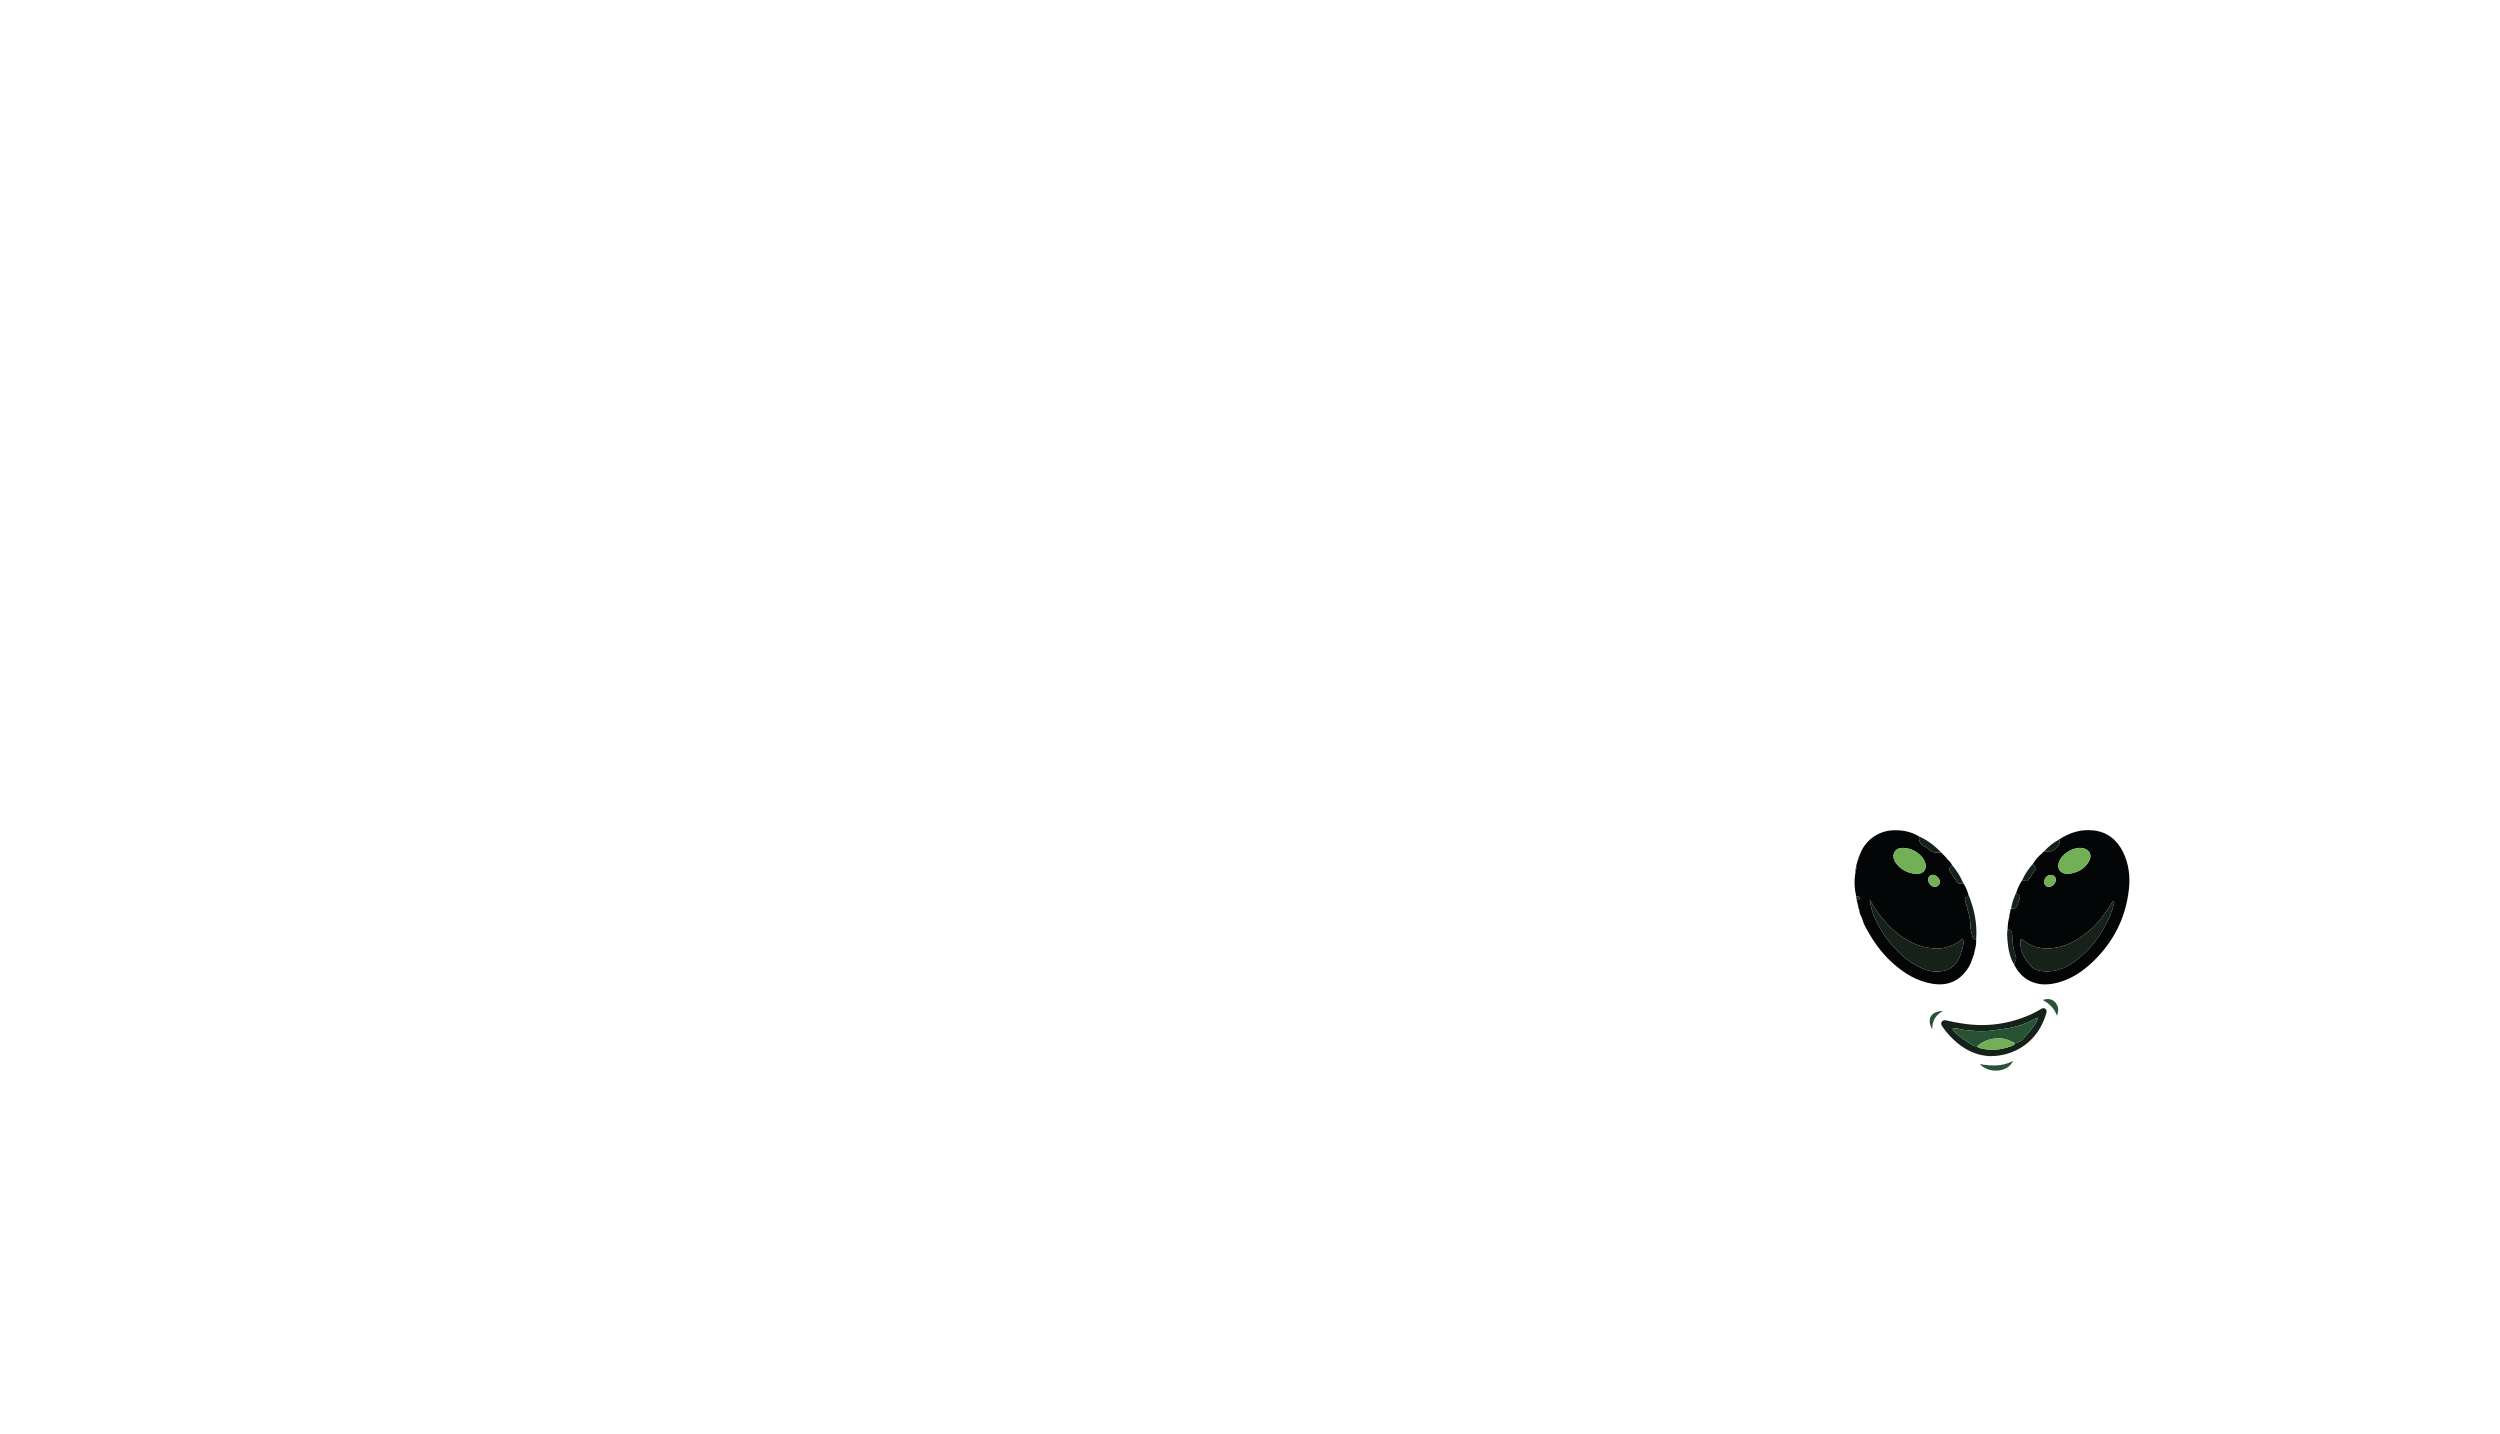
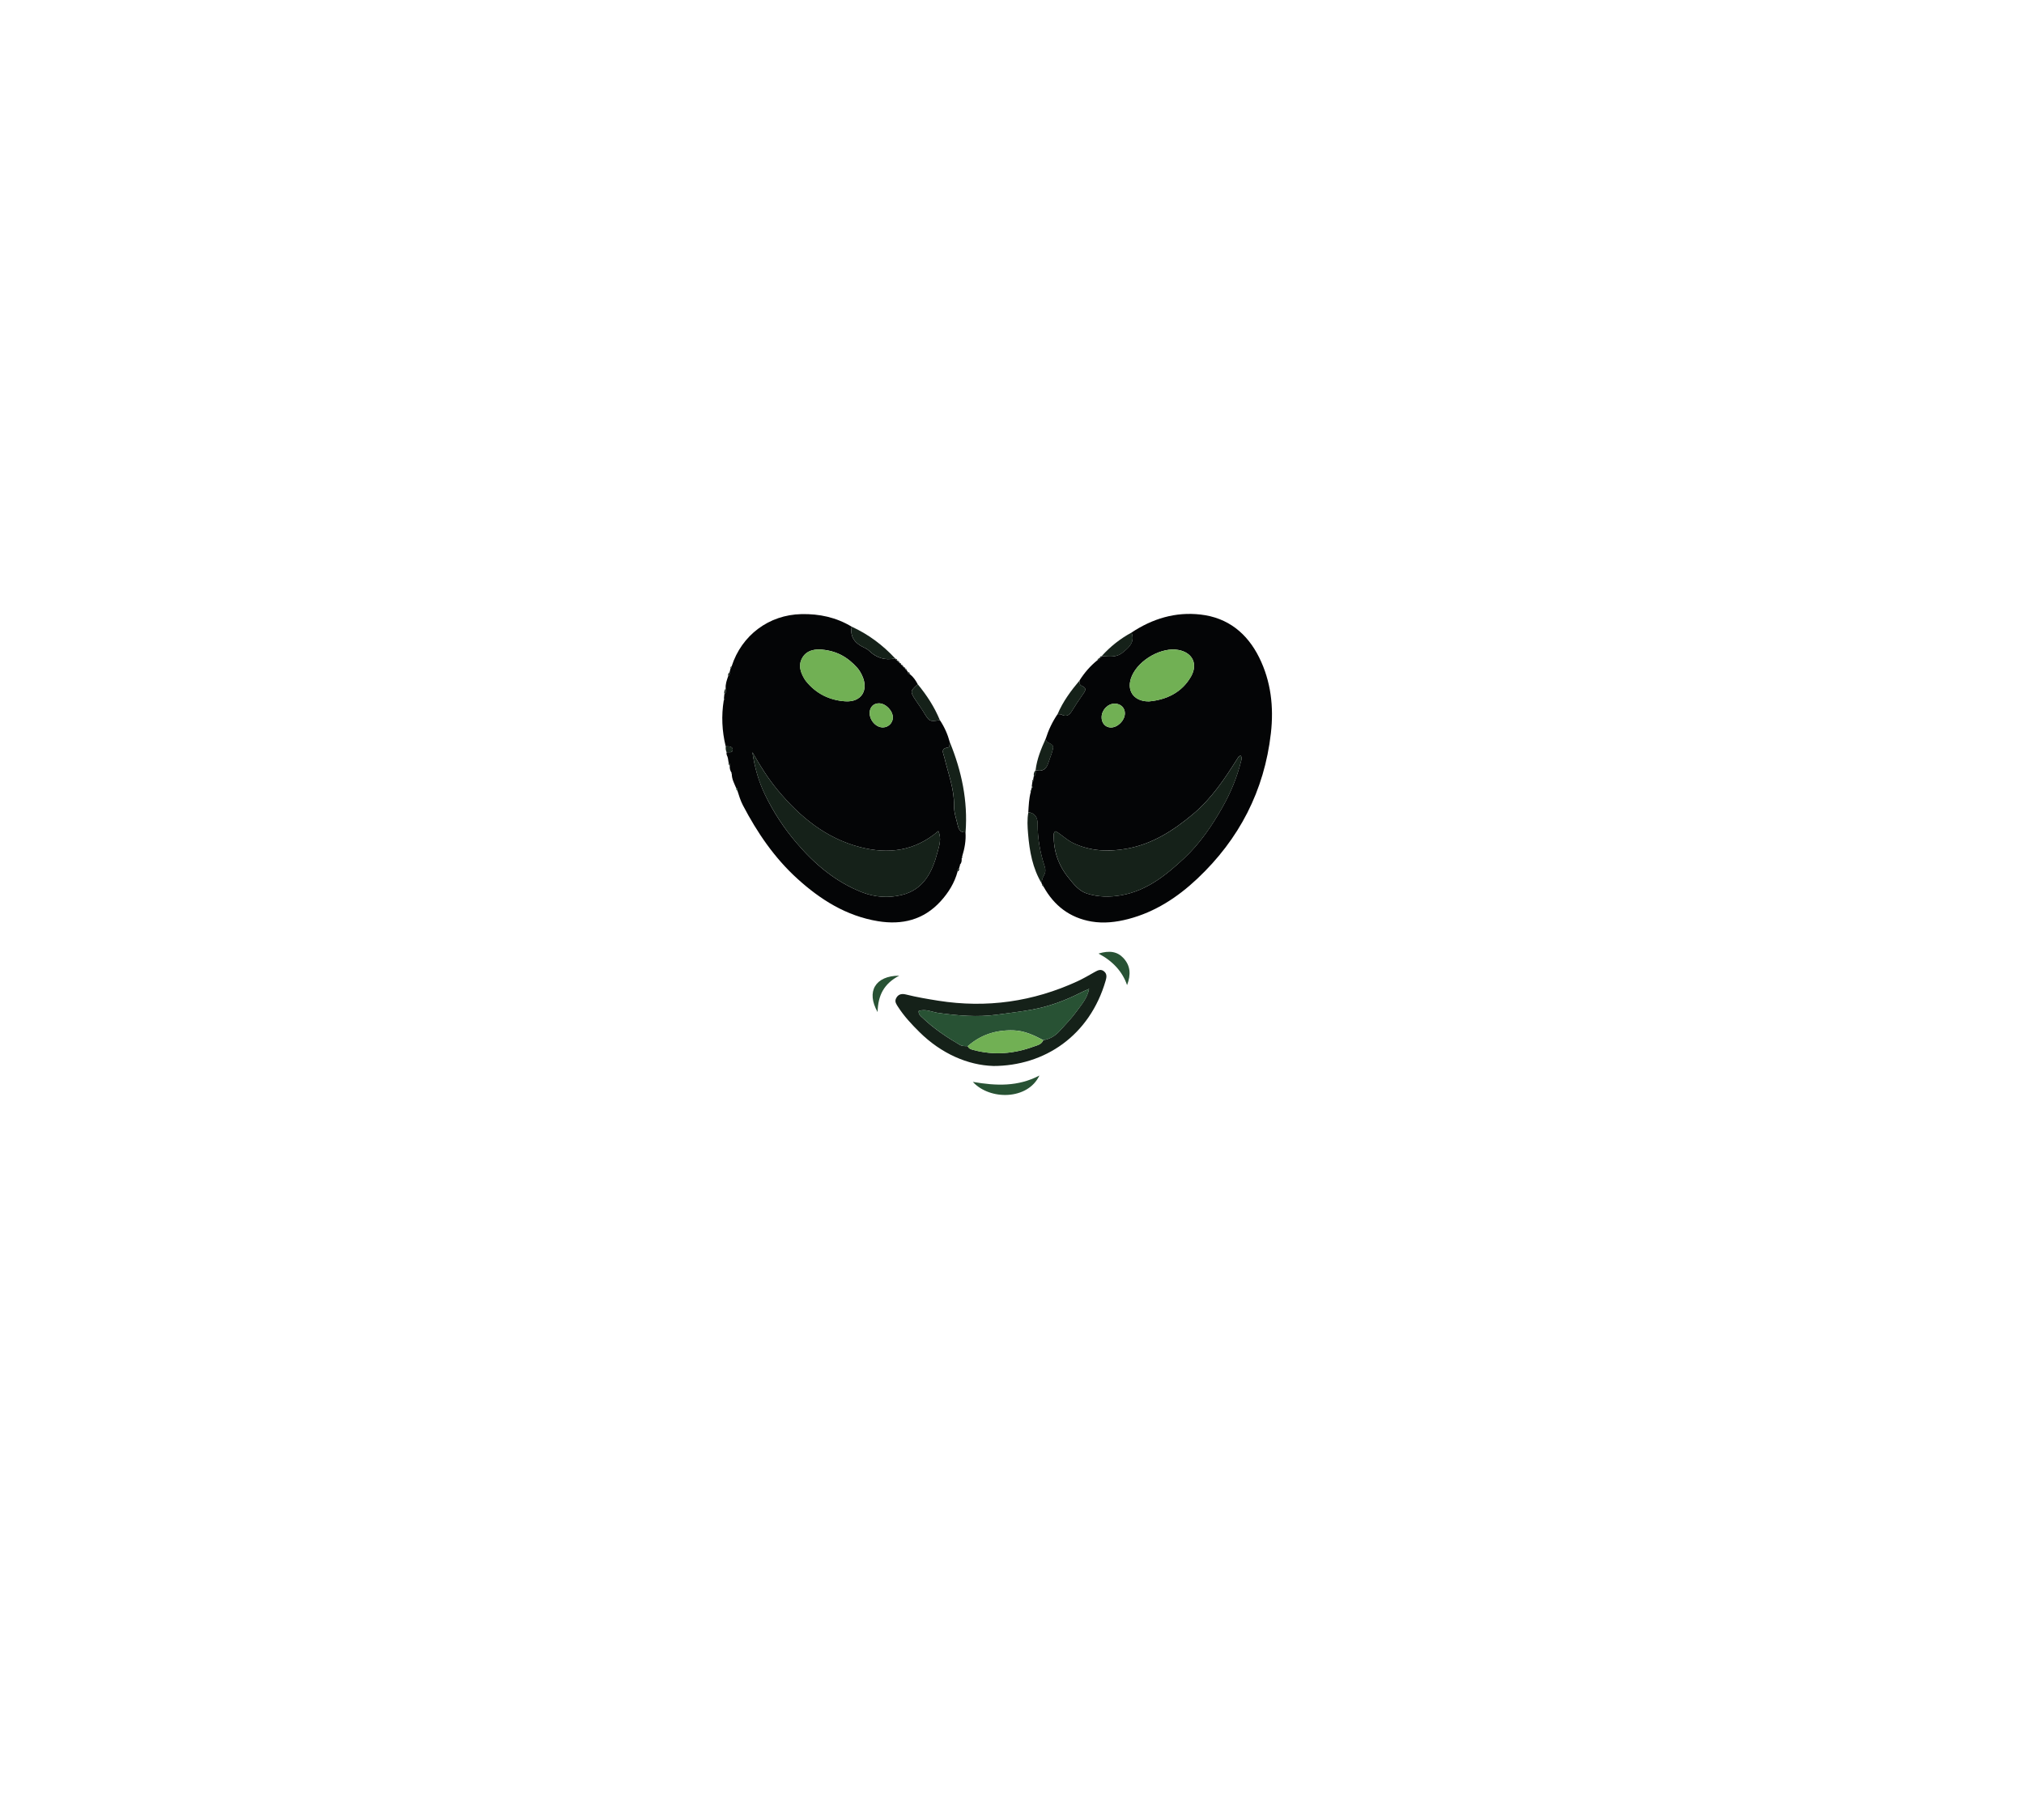
- <svg xmlns="http://www.w3.org/2000/svg" id="Sprite_Alien" viewBox="0 0 1164.68 667.67">
+ <svg xmlns="http://www.w3.org/2000/svg" id="Sprite_Alien" viewBox="0 0 471.47 423.94">
  <defs>
    <style>
      .cls-1 {
        fill: #152119;
      }

      .cls-1, .cls-2, .cls-3, .cls-4 {
        stroke-width: 0px;
      }

      .cls-2 {
        fill: #285234;
      }

      .cls-3 {
        fill: #71b054;
      }

      .cls-4 {
        fill: #040506;
      }
    </style>
  </defs>
  <g id="Faces_ALIEN">
-     <g>
-       <path class="cls-4" d="M939.33,415.78c.64-2.03,1.55-3.93,2.74-5.69.31.03.66-.04.91.09,1.13.6,1.83.17,2.43-.82.79-1.3,1.64-2.57,2.51-3.82.58-.82,1.16-1.54-.3-2.09-.5-.19-.34-.8-.41-1.24,1.14-1.8,2.51-3.38,4.17-4.71.26-.03.41-.18.46-.44,0,0,.02-.02.02-.02.26-.03.41-.18.44-.44,0,0,.03-.03.03-.03,1.7.07,3.32.43,4.93-.85,1.61-1.29,2.82-2.45,2.05-4.65,4.88-3.23,10.22-4.86,16.07-4.19,6.38.72,10.86,4.37,13.65,9.98,2.76,5.55,3.44,11.55,2.74,17.67-1.53,13.4-7.37,24.68-17.15,33.89-4.61,4.34-9.85,7.77-16.09,9.39-2.8.73-5.67,1.06-8.53.58-5.05-.86-8.75-3.69-11.21-8.17,0-.26-.11-.44-.35-.55,0,0-.04-.1-.04-.1-.07-.73.18-1.37.52-1.98.36-.65.4-1.28.16-2-1.07-3.22-1.65-6.54-1.66-9.94,0-1.52-.58-2.5-2.16-2.73.1-1.57.16-3.14.56-4.68.2-.13.24-.31.16-.53-.08-.14-.06-.26.05-.37.06-.04.15-.06.18-.12.09-.15.04-.27-.14-.34.04-.32.08-.64.13-.95.22-.16.28-.37.2-.62.04-.25.09-.51.13-.76.51-.36.49-.87.41-1.4,0,0,0,0,0,0q2.3.57,2.96-1.65c.09-.3.21-.58.3-.87.29-.88.68-1.74.83-2.64.19-1.19-1.51-.96-1.66-1.97-.01-.08-.04-.15-.06-.22ZM941.65,437.36c-.48.25-.46.58-.46.88-.07,3.7,1.08,7.04,3.38,9.88,1.19,1.48,2.41,3.13,4.35,3.75,2.62.84,5.34.87,8.03.39,5.91-1.05,10.4-4.67,14.59-8.58,3.68-3.43,6.51-7.59,9-12.01,1.88-3.34,3.31-6.8,4.24-10.49.13-.49.34-.99-.05-1.41-.48.07-.58.37-.74.63-2.96,4.71-6.01,9.31-10.36,12.96-4.58,3.84-9.46,6.98-15.44,8.06-4.27.76-8.45.6-12.47-1.31-1.53-.73-2.7-1.97-4.08-2.75ZM963.31,407.11c4.22-.38,7.72-2.13,9.81-5.73,1.71-2.94.45-5.63-2.86-6.26-3.86-.74-9.16,2.2-10.85,6.01-1.46,3.28.31,5.99,3.9,5.97ZM955.47,407.62c-1.6-.04-3.04,1.36-3.13,3.05-.07,1.4.81,2.46,2.09,2.51,1.58.06,3.27-1.57,3.33-3.22.05-1.31-.92-2.3-2.29-2.34Z" />
-       <path class="cls-4" d="M907.67,400.76c.8.64,1.37,1.46,1.84,2.36-1.8,1.61-1.82,1.69-.46,3.76.59.9,1.23,1.75,1.79,2.67,1.39,2.29,1.38,2.3,3.83,1.93,1.05,1.58,1.81,3.29,2.3,5.12-.1.44.06,1.17-.4,1.24-1.86.27-1.09,1.34-.86,2.34.87,3.72,2.32,7.31,2.25,11.25-.03,1.57.55,3.16.91,4.72.21.89.68,1.57,1.76,1.44.15,1.93-.21,3.8-.77,5.64-.04.14-.08.28-.12.42.02.52.02,1.04-.37,1.45-.13.1-.16.23-.1.39-.04.16-.08.32-.12.48-.36.14-.4.44-.36.77-.71,2.65-2.12,4.92-3.95,6.93-3.96,4.34-8.96,5.56-14.59,4.64-7.37-1.21-13.41-5.01-18.82-9.93-5.33-4.85-9.32-10.71-12.64-17.06-.57-1.09-.92-2.26-1.29-3.42.09-.28,0-.47-.27-.57-.45-1.07-1.03-2.1-1.04-3.31.07-.08.06-.16-.02-.22-.31-.5-.51-1.02-.45-1.63.06-.34.04-.65-.28-.86-.06-.36-.11-.71-.17-1.07,0,0-.02-.13-.02-.13-.19-.35-.34-.71-.28-1.13.53-.11,1.4.24,1.42-.61.02-.74-.77-.78-1.39-.8-.08,0-.15,0-.23,0-.86-3.54-1.03-7.11-.45-10.71.06-.04.15-.07.18-.12.09-.15.03-.27-.14-.34.03-.32.06-.64.1-.96.46-.37.39-.87.31-1.36-.08-1,.26-1.9.57-2.82.36-.23.42-.57.34-.95.08-.3.15-.61.23-.91.22-.08.28-.24.25-.46,2.33-7.26,8.69-12,16.25-12.16,4.18-.09,8.11.75,11.71,2.93-.44,2.42.78,3.87,2.83,4.84.41.2.85.41,1.17.72,1.73,1.71,3.75,2.36,6.13,1.83,0,0,.1.09.1.09.04.21.16.34.37.37,0,0,.09.09.09.09.03.21.16.34.37.37,0,0,.09.1.09.1.12.12.24.25.36.37,0,0,.1.11.1.11.12.12.24.24.35.36,0,0,.11.11.11.11.11.12.23.24.35.35h.12s0,.13,0,.13c.02.17.11.27.27.29.09.13.18.26.27.39.02.28.17.45.44.52ZM871,418.95c.49,3.45,1.43,6.78,2.94,9.91,1.95,4.04,4.38,7.76,7.33,11.21,4.24,4.98,9.08,9.05,15.18,11.47,3,1.19,6.22,1.43,9.34.66,5.12-1.25,7.11-5.37,8.32-9.94.4-1.52,1-3.18.19-4.95-5.48,4.7-11.67,5.44-18.22,3.75-7.96-2.06-14-7.05-19.15-13.23-2.27-2.73-4.15-5.73-5.93-8.88ZM886.44,395.01c-1.16.03-2.84.24-3.82,1.95-.97,1.7-.45,3.28.44,4.81.11.2.24.4.39.58,2.35,2.95,5.5,4.5,9.19,4.74,3.74.25,5.51-2.59,3.91-6.01-.29-.62-.65-1.25-1.1-1.76-2.24-2.51-4.94-4.16-8.99-4.32ZM898.31,409.75c-.04,1.77,1.49,3.46,3.11,3.42,1.22-.02,2.23-1,2.29-2.2.08-1.61-1.6-3.38-3.21-3.41-1.27-.02-2.16.86-2.19,2.18Z" />
-       <path class="cls-1" d="M927.04,492.03c-5.82-.19-12.02-2.83-17.15-7.91-1.82-1.8-3.57-3.68-4.96-5.84-.37-.58-.84-1.18-.5-1.93.46-1.01,1.28-1.23,2.32-.97,2.48.62,5,1.05,7.53,1.45,11.28,1.78,22.08.24,32.43-4.52,1.4-.65,2.74-1.44,4.09-2.2.71-.4,1.41-.71,2.13-.09.71.6.57,1.37.35,2.14-3.7,12.77-14.17,19.89-26.25,19.88ZM921.16,487.42c.23.57.72.73,1.27.87,4.79,1.3,9.48.91,14.09-.78.83-.3,1.83-.48,2.23-1.49,1.51-.25,2.77-.99,3.78-2.1,1.4-1.54,2.87-3.05,4.08-4.74,1.08-1.51,2.39-2.95,2.81-5.11-.78.35-1.35.58-1.89.86-3.6,1.83-7.37,3.24-11.35,3.97-2.73.5-5.49.82-8.24,1.19-4.59.63-9.07.22-13.6-.4-1.51-.21-3.04-1.04-4.62-.45-.05.83.46,1.14.83,1.5,2.63,2.54,5.65,4.56,8.79,6.39.57.33,1.2.27,1.81.29Z" />
-       <path class="cls-1" d="M920.64,437.59c-1.08.13-1.56-.56-1.76-1.44-.36-1.57-.94-3.15-.91-4.72.07-3.94-1.38-7.53-2.25-11.25-.23-.99-1-2.07.86-2.34.46-.07.3-.8.4-1.24,2.75,6.73,4.23,13.68,3.67,20.99Z" />
-       <path class="cls-1" d="M935.28,432.91c1.58.23,2.16,1.21,2.16,2.73,0,3.4.58,6.72,1.66,9.94.24.72.2,1.35-.16,2-.34.62-.59,1.26-.52,1.98-2.17-3.57-2.87-7.55-3.21-11.61-.14-1.67-.25-3.37.07-5.04Z" />
-       <path class="cls-2" d="M937.85,494.26c-2.72,5.74-11.57,5.79-15.51,1.48,5.45.94,10.52,1.14,15.51-1.48Z" />
-       <path class="cls-1" d="M904.26,397.09c-2.38.52-4.4-.13-6.13-1.83-.32-.31-.75-.53-1.17-.72-2.05-.97-3.27-2.42-2.83-4.84,3.89,1.77,7.23,4.28,10.13,7.4Z" />
-       <path class="cls-1" d="M914.67,411.48c-2.45.36-2.43.36-3.83-1.93-.56-.91-1.2-1.77-1.79-2.67-1.35-2.07-1.34-2.15.46-3.76,2.1,2.55,3.89,5.29,5.15,8.36Z" />
-       <path class="cls-1" d="M947.22,402.21c.07.44-.09,1.05.41,1.24,1.46.55.87,1.26.3,2.09-.87,1.25-1.72,2.52-2.51,3.82-.6.99-1.3,1.42-2.43.82-.25-.13-.6-.07-.91-.09,1.24-2.94,3.11-5.46,5.14-7.87Z" />
-       <path class="cls-2" d="M958.27,473.2q-1.6-4.68-6.65-7.35c2.56-.77,4.4-.47,5.8,1.05,1.63,1.77,1.8,3.79.85,6.3Z" />
-       <path class="cls-1" d="M959.33,391.07c.76,2.2-.44,3.37-2.05,4.65-1.61,1.28-3.24.92-4.93.85,2.01-2.24,4.34-4.08,6.99-5.51Z" />
-       <path class="cls-1" d="M939.33,415.78c.02.07.05.15.06.22.15,1.01,1.86.78,1.66,1.97-.15.9-.54,1.76-.83,2.64-.1.29-.21.58-.3.87q-.66,2.22-2.96,1.65c.31-2.61,1.3-5,2.37-7.36Z" />
-       <path class="cls-2" d="M900.16,479.48c-2.71-4.76-.56-8.46,5.04-8.48-3.56,1.85-4.96,4.58-5.04,8.48Z" />
-       <path class="cls-1" d="M864.79,417.56c.08,0,.15,0,.23,0,.61.02,1.4.07,1.39.8-.02.85-.89.5-1.42.61-.21-.45-.26-.93-.19-1.42Z" />
-       <path class="cls-1" d="M936.97,423.14c.09.53.11,1.04-.41,1.4-.09-.53.03-1,.41-1.4Z" />
-       <path class="cls-1" d="M864.78,404.07c.08.5.15.99-.31,1.36-.11-.5.01-.95.31-1.36Z" />
-       <path class="cls-1" d="M865.46,421.3c.31.22.34.53.28.86-.21-.25-.38-.51-.28-.86Z" />
-       <path class="cls-1" d="M918.79,446.74c-.04-.33,0-.62.36-.77.06.34,0,.62-.36.77Z" />
-       <path class="cls-1" d="M865.69,400.3c.08.39.02.72-.34.95-.09-.39.03-.7.34-.95Z" />
-       <path class="cls-1" d="M936.1,426.88c.17.08.23.2.14.34-.03.06-.12.08-.18.12.02-.15.03-.31.05-.46Z" />
-       <path class="cls-1" d="M938.47,449.66c.24.11.36.29.35.55-.25-.1-.39-.27-.35-.55Z" />
-       <polygon class="cls-1" points="865.27 420.1 865.29 420.23 865.17 420.14 865.27 420.1" />
-       <path class="cls-1" d="M919.27,445.49c-.06-.15-.02-.28.1-.39.01.1.04.2.03.3,0,.03-.09.06-.13.09Z" />
-       <path class="cls-1" d="M866.18,423.79c.08.07.09.14.02.22,0,0-.11-.11-.11-.11l.08-.11Z" />
-       <path class="cls-1" d="M936,427.71c.08.22.04.4-.16.53-.15-.24-.04-.4.16-.53Z" />
-       <path class="cls-1" d="M864.38,406.39c.17.07.23.19.14.34-.03.06-.12.08-.18.12.01-.15.02-.31.04-.46Z" />
-       <path class="cls-1" d="M936.43,425.3c.08.25.02.46-.2.62-.09-.26-.04-.47.2-.62Z" />
-       <path class="cls-1" d="M952.32,396.6c-.04.26-.18.41-.44.44.03-.27.17-.42.44-.44Z" />
-       <path class="cls-1" d="M904.73,397.56c-.21-.04-.34-.16-.37-.37.24,0,.37.13.37.37Z" />
-       <path class="cls-1" d="M907.67,400.76c-.27-.07-.42-.24-.44-.52.28.07.42.24.44.52Z" />
-       <path class="cls-1" d="M951.85,397.06c-.04.26-.2.41-.46.44.03-.27.18-.42.46-.44Z" />
-       <path class="cls-1" d="M906.96,399.85c-.17-.03-.26-.13-.27-.29.2,0,.28.1.27.29Z" />
-       <path class="cls-1" d="M906.56,399.42c-.12-.12-.23-.24-.35-.35.22.01.34.13.35.35Z" />
-       <path class="cls-2" d="M867.24,427.32c.28.1.37.29.27.57-.25-.12-.35-.3-.27-.57Z" />
-       <path class="cls-1" d="M866.17,398.93c.03.21-.03.38-.25.46-.11-.26.04-.37.25-.46Z" />
-       <path class="cls-1" d="M919.75,443.65c.04-.14.08-.28.12-.42.01.11.03.22.02.32,0,.04-.09.07-.14.1Z" />
-       <path class="cls-1" d="M905.2,398.02c-.21-.04-.34-.16-.37-.37.24,0,.37.13.37.37Z" />
-       <path class="cls-1" d="M905.65,398.49c-.12-.12-.24-.25-.36-.37.23.01.36.13.36.37Z" />
-       <path class="cls-1" d="M906.11,398.96c-.12-.12-.24-.24-.35-.36.23.01.34.14.35.36Z" />
-       <path class="cls-1" d="M941.65,437.36c1.38.78,2.55,2.02,4.08,2.75,4.02,1.92,8.2,2.08,12.47,1.31,5.98-1.07,10.86-4.21,15.44-8.06,4.35-3.65,7.4-8.25,10.36-12.96.16-.26.27-.56.74-.63.39.43.17.92.05,1.41-.93,3.69-2.36,7.15-4.24,10.49-2.49,4.42-5.32,8.58-9,12.01-4.19,3.9-8.68,7.52-14.59,8.58-2.69.48-5.41.45-8.03-.39-1.94-.62-3.16-2.28-4.35-3.75-2.3-2.84-3.45-6.18-3.38-9.88,0-.3-.02-.63.46-.88Z" />
-       <path class="cls-3" d="M963.31,407.11c-3.59.02-5.36-2.69-3.9-5.97,1.69-3.81,6.99-6.75,10.85-6.01,3.31.63,4.56,3.32,2.86,6.26-2.09,3.6-5.59,5.34-9.81,5.73Z" />
-       <path class="cls-3" d="M955.47,407.62c1.37.04,2.34,1.03,2.29,2.34-.06,1.65-1.74,3.28-3.33,3.22-1.28-.05-2.16-1.11-2.09-2.51.09-1.69,1.53-3.09,3.13-3.05Z" />
-       <path class="cls-1" d="M871,418.95c1.77,3.14,3.65,6.15,5.93,8.88,5.15,6.18,11.19,11.17,19.15,13.23,6.55,1.69,12.75.95,18.22-3.75.81,1.77.21,3.43-.19,4.95-1.2,4.57-3.2,8.69-8.32,9.94-3.12.77-6.34.53-9.34-.66-6.09-2.42-10.93-6.49-15.18-11.47-2.94-3.45-5.37-7.17-7.33-11.21-1.51-3.12-2.45-6.45-2.94-9.91Z" />
-       <path class="cls-3" d="M886.44,395.01c4.05.16,6.76,1.81,8.99,4.32.45.51.81,1.13,1.1,1.76,1.6,3.42-.17,6.25-3.91,6.01-3.69-.24-6.84-1.79-9.19-4.74-.14-.18-.27-.38-.39-.58-.88-1.54-1.41-3.12-.44-4.81.99-1.72,2.67-1.93,3.82-1.95Z" />
-       <path class="cls-3" d="M898.31,409.75c.03-1.32.92-2.2,2.19-2.18,1.61.03,3.28,1.8,3.21,3.41-.06,1.2-1.07,2.17-2.29,2.2-1.62.03-3.15-1.66-3.11-3.42Z" />
-       <path class="cls-2" d="M921.16,487.42c-.62-.02-1.24.04-1.81-.29-3.15-1.83-6.16-3.85-8.79-6.39-.37-.36-.88-.66-.83-1.5,1.58-.59,3.11.24,4.62.45,4.53.62,9,1.03,13.6.4,2.75-.38,5.51-.7,8.24-1.19,3.98-.73,7.74-2.14,11.35-3.97.54-.28,1.11-.51,1.89-.86-.41,2.16-1.73,3.6-2.81,5.11-1.21,1.69-2.68,3.2-4.08,4.74-1.01,1.11-2.27,1.86-3.78,2.1-2.19-1.15-4.39-2.2-6.95-2.28-4.03-.12-7.59.99-10.63,3.67Z" />
-       <path class="cls-3" d="M921.16,487.42c3.04-2.69,6.6-3.8,10.63-3.67,2.56.08,4.77,1.12,6.95,2.28-.39,1.01-1.4,1.19-2.23,1.49-4.61,1.69-9.3,2.08-14.09.78-.55-.15-1.04-.3-1.27-.87Z" />
+     <g id="E1">
+       <path class="cls-4" d="M243.6,172.05c.64-2.03,1.55-3.93,2.74-5.69.31.03.66-.04.91.09,1.13.6,1.83.17,2.43-.82.79-1.3,1.64-2.57,2.51-3.82.58-.82,1.16-1.54-.3-2.09-.5-.19-.34-.8-.41-1.24,1.14-1.8,2.51-3.38,4.17-4.71.26-.03.41-.18.46-.44,0,0,.02-.02.02-.02.26-.03.41-.18.44-.44,0,0,.03-.03.03-.03,1.7.07,3.32.43,4.93-.85,1.61-1.29,2.82-2.45,2.05-4.65,4.88-3.23,10.22-4.86,16.07-4.19,6.38.72,10.86,4.37,13.65,9.98,2.76,5.55,3.44,11.55,2.74,17.67-1.53,13.4-7.37,24.68-17.15,33.89-4.61,4.34-9.85,7.77-16.09,9.39-2.8.73-5.67,1.06-8.53.58-5.05-.86-8.75-3.69-11.21-8.17,0-.26-.11-.44-.35-.55,0,0-.04-.1-.04-.1-.07-.73.18-1.37.52-1.98.36-.65.4-1.28.16-2-1.07-3.22-1.65-6.54-1.66-9.94,0-1.52-.58-2.5-2.16-2.73.1-1.57.16-3.14.56-4.68.2-.13.24-.31.16-.53-.08-.14-.06-.26.05-.37.06-.04.15-.06.18-.12.09-.15.04-.27-.14-.34.04-.32.08-.64.13-.95.22-.16.28-.37.2-.62.04-.25.09-.51.13-.76.51-.36.49-.87.41-1.4,0,0,0,0,0,0q2.3.57,2.96-1.65c.09-.3.21-.58.3-.87.29-.88.68-1.74.83-2.64.19-1.19-1.51-.96-1.66-1.97-.01-.08-.04-.15-.06-.22ZM245.92,193.63c-.48.25-.46.58-.46.88-.07,3.7,1.08,7.04,3.38,9.88,1.19,1.48,2.41,3.13,4.35,3.75,2.62.84,5.34.87,8.03.39,5.91-1.05,10.4-4.67,14.59-8.58,3.68-3.43,6.51-7.59,9-12.01,1.88-3.34,3.31-6.8,4.24-10.49.13-.49.34-.99-.05-1.41-.48.07-.58.37-.74.63-2.96,4.71-6.01,9.31-10.36,12.96-4.58,3.84-9.46,6.98-15.44,8.06-4.27.76-8.45.6-12.47-1.31-1.53-.73-2.7-1.97-4.08-2.75ZM267.58,163.39c4.22-.38,7.72-2.13,9.81-5.73,1.71-2.94.45-5.63-2.86-6.26-3.86-.74-9.16,2.2-10.85,6.01-1.46,3.28.31,5.99,3.9,5.97ZM259.74,163.9c-1.6-.04-3.04,1.36-3.13,3.05-.07,1.4.81,2.46,2.09,2.51,1.58.06,3.27-1.57,3.33-3.22.05-1.31-.92-2.3-2.29-2.34Z" />
+       <path class="cls-4" d="M211.94,157.03c.8.64,1.37,1.46,1.84,2.36-1.8,1.61-1.82,1.69-.46,3.76.59.9,1.23,1.75,1.79,2.67,1.39,2.29,1.38,2.3,3.83,1.93,1.05,1.58,1.81,3.29,2.3,5.12-.1.44.06,1.17-.4,1.24-1.86.27-1.09,1.34-.86,2.34.87,3.72,2.32,7.31,2.25,11.25-.03,1.57.55,3.16.91,4.72.21.89.68,1.57,1.76,1.44.15,1.93-.21,3.8-.77,5.64-.04.14-.08.28-.12.42.02.52.02,1.04-.37,1.45-.13.1-.16.23-.1.39-.04.16-.08.32-.12.48-.36.14-.4.44-.36.77-.71,2.65-2.12,4.92-3.95,6.93-3.96,4.34-8.96,5.56-14.59,4.64-7.37-1.21-13.41-5.01-18.82-9.93-5.33-4.85-9.32-10.71-12.64-17.06-.57-1.09-.92-2.26-1.29-3.42.09-.28,0-.47-.27-.57-.45-1.07-1.03-2.1-1.04-3.31.07-.08.06-.16-.02-.22-.31-.5-.51-1.02-.45-1.63.06-.34.04-.65-.28-.86-.06-.36-.11-.71-.17-1.07,0,0-.02-.13-.02-.13-.19-.35-.34-.71-.28-1.13.53-.11,1.4.24,1.42-.61.02-.74-.77-.78-1.39-.8-.08,0-.15,0-.23,0-.86-3.54-1.03-7.11-.45-10.71.06-.04.15-.07.18-.12.09-.15.03-.27-.14-.34.03-.32.06-.64.1-.96.46-.37.39-.87.31-1.36-.08-1,.26-1.9.57-2.82.36-.23.42-.57.34-.95.08-.3.15-.61.23-.91.22-.08.28-.24.25-.46,2.33-7.26,8.69-12,16.25-12.16,4.18-.09,8.11.75,11.71,2.93-.44,2.42.78,3.87,2.83,4.84.41.2.85.41,1.17.72,1.73,1.71,3.75,2.36,6.13,1.83,0,0,.1.09.1.09.04.21.16.34.37.37,0,0,.09.09.09.09.03.21.16.34.37.37,0,0,.09.1.09.1.12.12.24.25.36.37,0,0,.1.11.1.11.12.12.24.24.35.36,0,0,.11.11.11.11.11.12.23.24.35.35h.12s0,.13,0,.13c.02.17.11.27.27.29.09.13.18.26.27.39.02.28.17.45.44.52ZM175.27,175.22c.49,3.45,1.43,6.78,2.94,9.91,1.95,4.04,4.38,7.76,7.33,11.21,4.24,4.98,9.08,9.05,15.18,11.47,3,1.19,6.22,1.43,9.34.66,5.12-1.25,7.11-5.37,8.32-9.94.4-1.52,1-3.18.19-4.95-5.48,4.7-11.67,5.44-18.22,3.75-7.96-2.06-14-7.05-19.15-13.23-2.27-2.73-4.15-5.73-5.93-8.88ZM190.71,151.28c-1.16.03-2.84.24-3.82,1.95-.97,1.7-.45,3.28.44,4.81.11.2.24.4.39.58,2.35,2.95,5.5,4.5,9.19,4.74,3.74.25,5.51-2.59,3.91-6.01-.29-.62-.65-1.25-1.1-1.76-2.24-2.51-4.94-4.16-8.99-4.32ZM202.58,166.02c-.04,1.77,1.49,3.46,3.11,3.42,1.22-.02,2.23-1,2.29-2.2.08-1.61-1.6-3.38-3.21-3.41-1.27-.02-2.16.86-2.19,2.18Z" />
+       <path class="cls-1" d="M231.31,248.3c-5.82-.19-12.02-2.83-17.15-7.91-1.82-1.8-3.57-3.68-4.96-5.84-.37-.58-.84-1.18-.5-1.93.46-1.01,1.28-1.23,2.32-.97,2.48.62,5,1.05,7.53,1.45,11.28,1.78,22.08.24,32.43-4.52,1.4-.65,2.74-1.44,4.09-2.2.71-.4,1.41-.71,2.13-.09.71.6.57,1.37.35,2.14-3.7,12.77-14.17,19.89-26.25,19.88ZM225.43,243.69c.23.57.72.73,1.27.87,4.79,1.3,9.48.91,14.09-.78.83-.3,1.83-.48,2.23-1.49,1.51-.25,2.77-.99,3.78-2.1,1.4-1.54,2.87-3.05,4.08-4.74,1.08-1.51,2.39-2.95,2.81-5.11-.78.35-1.35.58-1.89.86-3.6,1.83-7.37,3.24-11.35,3.97-2.73.5-5.49.82-8.24,1.19-4.59.63-9.07.22-13.6-.4-1.51-.21-3.04-1.04-4.62-.45-.05.83.46,1.14.83,1.5,2.63,2.54,5.65,4.56,8.79,6.39.57.33,1.2.27,1.81.29Z" />
+       <path class="cls-1" d="M224.91,193.86c-1.08.13-1.56-.56-1.76-1.44-.36-1.57-.94-3.15-.91-4.72.07-3.94-1.38-7.53-2.25-11.25-.23-.99-1-2.07.86-2.34.46-.07.3-.8.4-1.24,2.75,6.73,4.23,13.68,3.67,20.99Z" />
+       <path class="cls-1" d="M239.55,189.19c1.58.23,2.16,1.21,2.16,2.73,0,3.4.58,6.72,1.66,9.94.24.72.2,1.35-.16,2-.34.62-.59,1.26-.52,1.98-2.17-3.57-2.87-7.55-3.21-11.61-.14-1.67-.25-3.37.07-5.04Z" />
+       <path class="cls-2" d="M242.12,250.53c-2.72,5.74-11.57,5.79-15.51,1.48,5.45.94,10.52,1.14,15.51-1.48Z" />
+       <path class="cls-1" d="M208.53,153.37c-2.38.52-4.4-.13-6.13-1.83-.32-.31-.75-.53-1.17-.72-2.05-.97-3.27-2.42-2.83-4.84,3.89,1.77,7.23,4.28,10.13,7.4Z" />
+       <path class="cls-1" d="M218.94,167.75c-2.45.36-2.43.36-3.83-1.93-.56-.91-1.2-1.77-1.79-2.67-1.35-2.07-1.34-2.15.46-3.76,2.1,2.55,3.89,5.29,5.15,8.36Z" />
+       <path class="cls-1" d="M251.49,158.48c.07.44-.09,1.05.41,1.24,1.46.55.87,1.26.3,2.09-.87,1.25-1.72,2.52-2.51,3.82-.6.99-1.3,1.42-2.43.82-.25-.13-.6-.07-.91-.09,1.24-2.94,3.11-5.46,5.14-7.87Z" />
+       <path class="cls-2" d="M262.54,229.47q-1.6-4.68-6.65-7.35c2.56-.77,4.4-.47,5.8,1.05,1.63,1.77,1.8,3.79.85,6.3Z" />
+       <path class="cls-1" d="M263.6,147.34c.76,2.2-.44,3.37-2.05,4.65-1.61,1.28-3.24.92-4.93.85,2.01-2.24,4.34-4.08,6.99-5.51Z" />
+       <path class="cls-1" d="M243.6,172.05c.02.07.05.15.06.22.15,1.01,1.86.78,1.66,1.97-.15.9-.54,1.76-.83,2.64-.1.29-.21.58-.3.87q-.66,2.22-2.96,1.65c.31-2.61,1.3-5,2.37-7.36Z" />
+       <path class="cls-2" d="M204.43,235.75c-2.71-4.76-.56-8.46,5.04-8.48-3.56,1.85-4.96,4.58-5.04,8.48Z" />
+       <path class="cls-1" d="M169.06,173.83c.08,0,.15,0,.23,0,.61.02,1.4.07,1.39.8-.02.85-.89.5-1.42.61-.21-.45-.26-.93-.19-1.42Z" />
+       <path class="cls-1" d="M241.24,179.41c.09.53.11,1.04-.41,1.4-.09-.53.03-1,.41-1.4Z" />
+       <path class="cls-1" d="M169.05,160.34c.08.5.15.99-.31,1.36-.11-.5.01-.95.31-1.36Z" />
+       <path class="cls-1" d="M169.73,177.57c.31.22.34.53.28.86-.21-.25-.38-.51-.28-.86Z" />
+       <path class="cls-1" d="M223.06,203.01c-.04-.33,0-.62.36-.77.06.34,0,.62-.36.77Z" />
+       <path class="cls-1" d="M169.96,156.57c.08.39.02.72-.34.95-.09-.39.03-.7.34-.95Z" />
+       <path class="cls-1" d="M240.37,183.15c.17.08.23.2.14.34-.03.06-.12.08-.18.12.02-.15.03-.31.05-.46Z" />
+       <path class="cls-1" d="M242.74,205.94c.24.11.36.29.35.55-.25-.1-.39-.27-.35-.55Z" />
+       <polygon class="cls-1" points="169.54 176.38 169.56 176.51 169.44 176.41 169.54 176.38" />
+       <path class="cls-1" d="M223.54,201.76c-.06-.15-.02-.28.1-.39.01.1.04.2.03.3,0,.03-.09.06-.13.09Z" />
+       <path class="cls-1" d="M170.45,180.06c.08.07.09.14.02.22,0,0-.11-.11-.11-.11l.08-.11Z" />
+       <path class="cls-1" d="M240.27,183.98c.08.22.04.4-.16.53-.15-.24-.04-.4.16-.53Z" />
+       <path class="cls-1" d="M168.65,162.66c.17.07.23.19.14.34-.03.06-.12.08-.18.12.01-.15.02-.31.04-.46Z" />
+       <path class="cls-1" d="M240.7,181.57c.08.25.02.46-.2.62-.09-.26-.04-.47.2-.62Z" />
+       <path class="cls-1" d="M256.59,152.87c-.04.26-.18.41-.44.44.03-.27.17-.42.44-.44Z" />
+       <path class="cls-1" d="M209,153.83c-.21-.04-.34-.16-.37-.37.24,0,.37.13.37.37Z" />
+       <path class="cls-1" d="M211.94,157.03c-.27-.07-.42-.24-.44-.52.28.07.42.24.44.52Z" />
+       <path class="cls-1" d="M256.12,153.33c-.04.26-.2.41-.46.44.03-.27.18-.42.46-.44Z" />
+       <path class="cls-1" d="M211.23,156.12c-.17-.03-.26-.13-.27-.29.2,0,.28.1.27.29Z" />
+       <path class="cls-1" d="M210.83,155.69c-.12-.12-.23-.24-.35-.35.22.01.34.13.35.35Z" />
+       <path class="cls-2" d="M171.51,183.6c.28.1.37.29.27.57-.25-.12-.35-.3-.27-.57Z" />
+       <path class="cls-1" d="M170.44,155.2c.03.21-.03.38-.25.46-.11-.26.04-.37.25-.46Z" />
+       <path class="cls-1" d="M224.02,199.92c.04-.14.08-.28.12-.42.01.11.03.22.02.32,0,.04-.09.07-.14.1Z" />
+       <path class="cls-1" d="M209.47,154.3c-.21-.04-.34-.16-.37-.37.24,0,.37.13.37.37Z" />
+       <path class="cls-1" d="M209.92,154.76c-.12-.12-.24-.25-.36-.37.23.01.36.13.36.37Z" />
+       <path class="cls-1" d="M210.38,155.23c-.12-.12-.24-.24-.35-.36.23.01.34.14.35.36Z" />
+       <path class="cls-1" d="M245.92,193.63c1.38.78,2.55,2.02,4.08,2.75,4.02,1.92,8.2,2.08,12.47,1.31,5.98-1.07,10.86-4.21,15.44-8.06,4.35-3.65,7.4-8.25,10.36-12.96.16-.26.27-.56.74-.63.39.43.17.92.05,1.41-.93,3.69-2.36,7.15-4.24,10.49-2.49,4.42-5.32,8.58-9,12.01-4.19,3.9-8.68,7.52-14.59,8.58-2.69.48-5.41.45-8.03-.39-1.94-.62-3.16-2.28-4.35-3.75-2.3-2.84-3.45-6.18-3.38-9.88,0-.3-.02-.63.46-.88Z" />
+       <path class="cls-3" d="M267.58,163.39c-3.59.02-5.36-2.69-3.9-5.97,1.69-3.81,6.99-6.75,10.85-6.01,3.31.63,4.56,3.32,2.86,6.26-2.09,3.6-5.59,5.34-9.81,5.73Z" />
+       <path class="cls-3" d="M259.74,163.9c1.37.04,2.34,1.03,2.29,2.34-.06,1.65-1.74,3.28-3.33,3.22-1.28-.05-2.16-1.11-2.09-2.51.09-1.69,1.53-3.09,3.13-3.05Z" />
+       <path class="cls-1" d="M175.27,175.22c1.77,3.14,3.65,6.15,5.93,8.88,5.15,6.18,11.19,11.17,19.15,13.23,6.55,1.69,12.75.95,18.22-3.75.81,1.77.21,3.43-.19,4.95-1.2,4.57-3.2,8.69-8.32,9.94-3.12.77-6.34.53-9.34-.66-6.09-2.42-10.93-6.49-15.18-11.47-2.94-3.45-5.37-7.17-7.33-11.21-1.51-3.12-2.45-6.45-2.94-9.91Z" />
+       <path class="cls-3" d="M190.71,151.28c4.05.16,6.76,1.81,8.99,4.32.45.51.81,1.13,1.1,1.76,1.6,3.42-.17,6.25-3.91,6.01-3.69-.24-6.84-1.79-9.19-4.74-.14-.18-.27-.38-.39-.58-.88-1.54-1.41-3.12-.44-4.81.99-1.72,2.67-1.93,3.82-1.95Z" />
+       <path class="cls-3" d="M202.58,166.02c.03-1.32.92-2.2,2.19-2.18,1.61.03,3.28,1.8,3.21,3.41-.06,1.2-1.07,2.17-2.29,2.2-1.62.03-3.15-1.66-3.11-3.42Z" />
+       <path class="cls-2" d="M225.43,243.69c-.62-.02-1.24.04-1.81-.29-3.15-1.83-6.16-3.85-8.79-6.39-.37-.36-.88-.66-.83-1.5,1.58-.59,3.11.24,4.62.45,4.53.62,9,1.03,13.6.4,2.75-.38,5.51-.7,8.24-1.19,3.98-.73,7.74-2.14,11.35-3.97.54-.28,1.11-.51,1.89-.86-.41,2.16-1.73,3.6-2.81,5.11-1.21,1.69-2.68,3.2-4.08,4.74-1.01,1.11-2.27,1.86-3.78,2.1-2.19-1.15-4.39-2.2-6.95-2.28-4.03-.12-7.59.99-10.63,3.67Z" />
+       <path class="cls-3" d="M225.43,243.69c3.04-2.69,6.6-3.8,10.63-3.67,2.56.08,4.77,1.12,6.95,2.28-.39,1.01-1.4,1.19-2.23,1.49-4.61,1.69-9.3,2.08-14.09.78-.55-.15-1.04-.3-1.27-.87Z" />
    </g>
  </g>
</svg>
